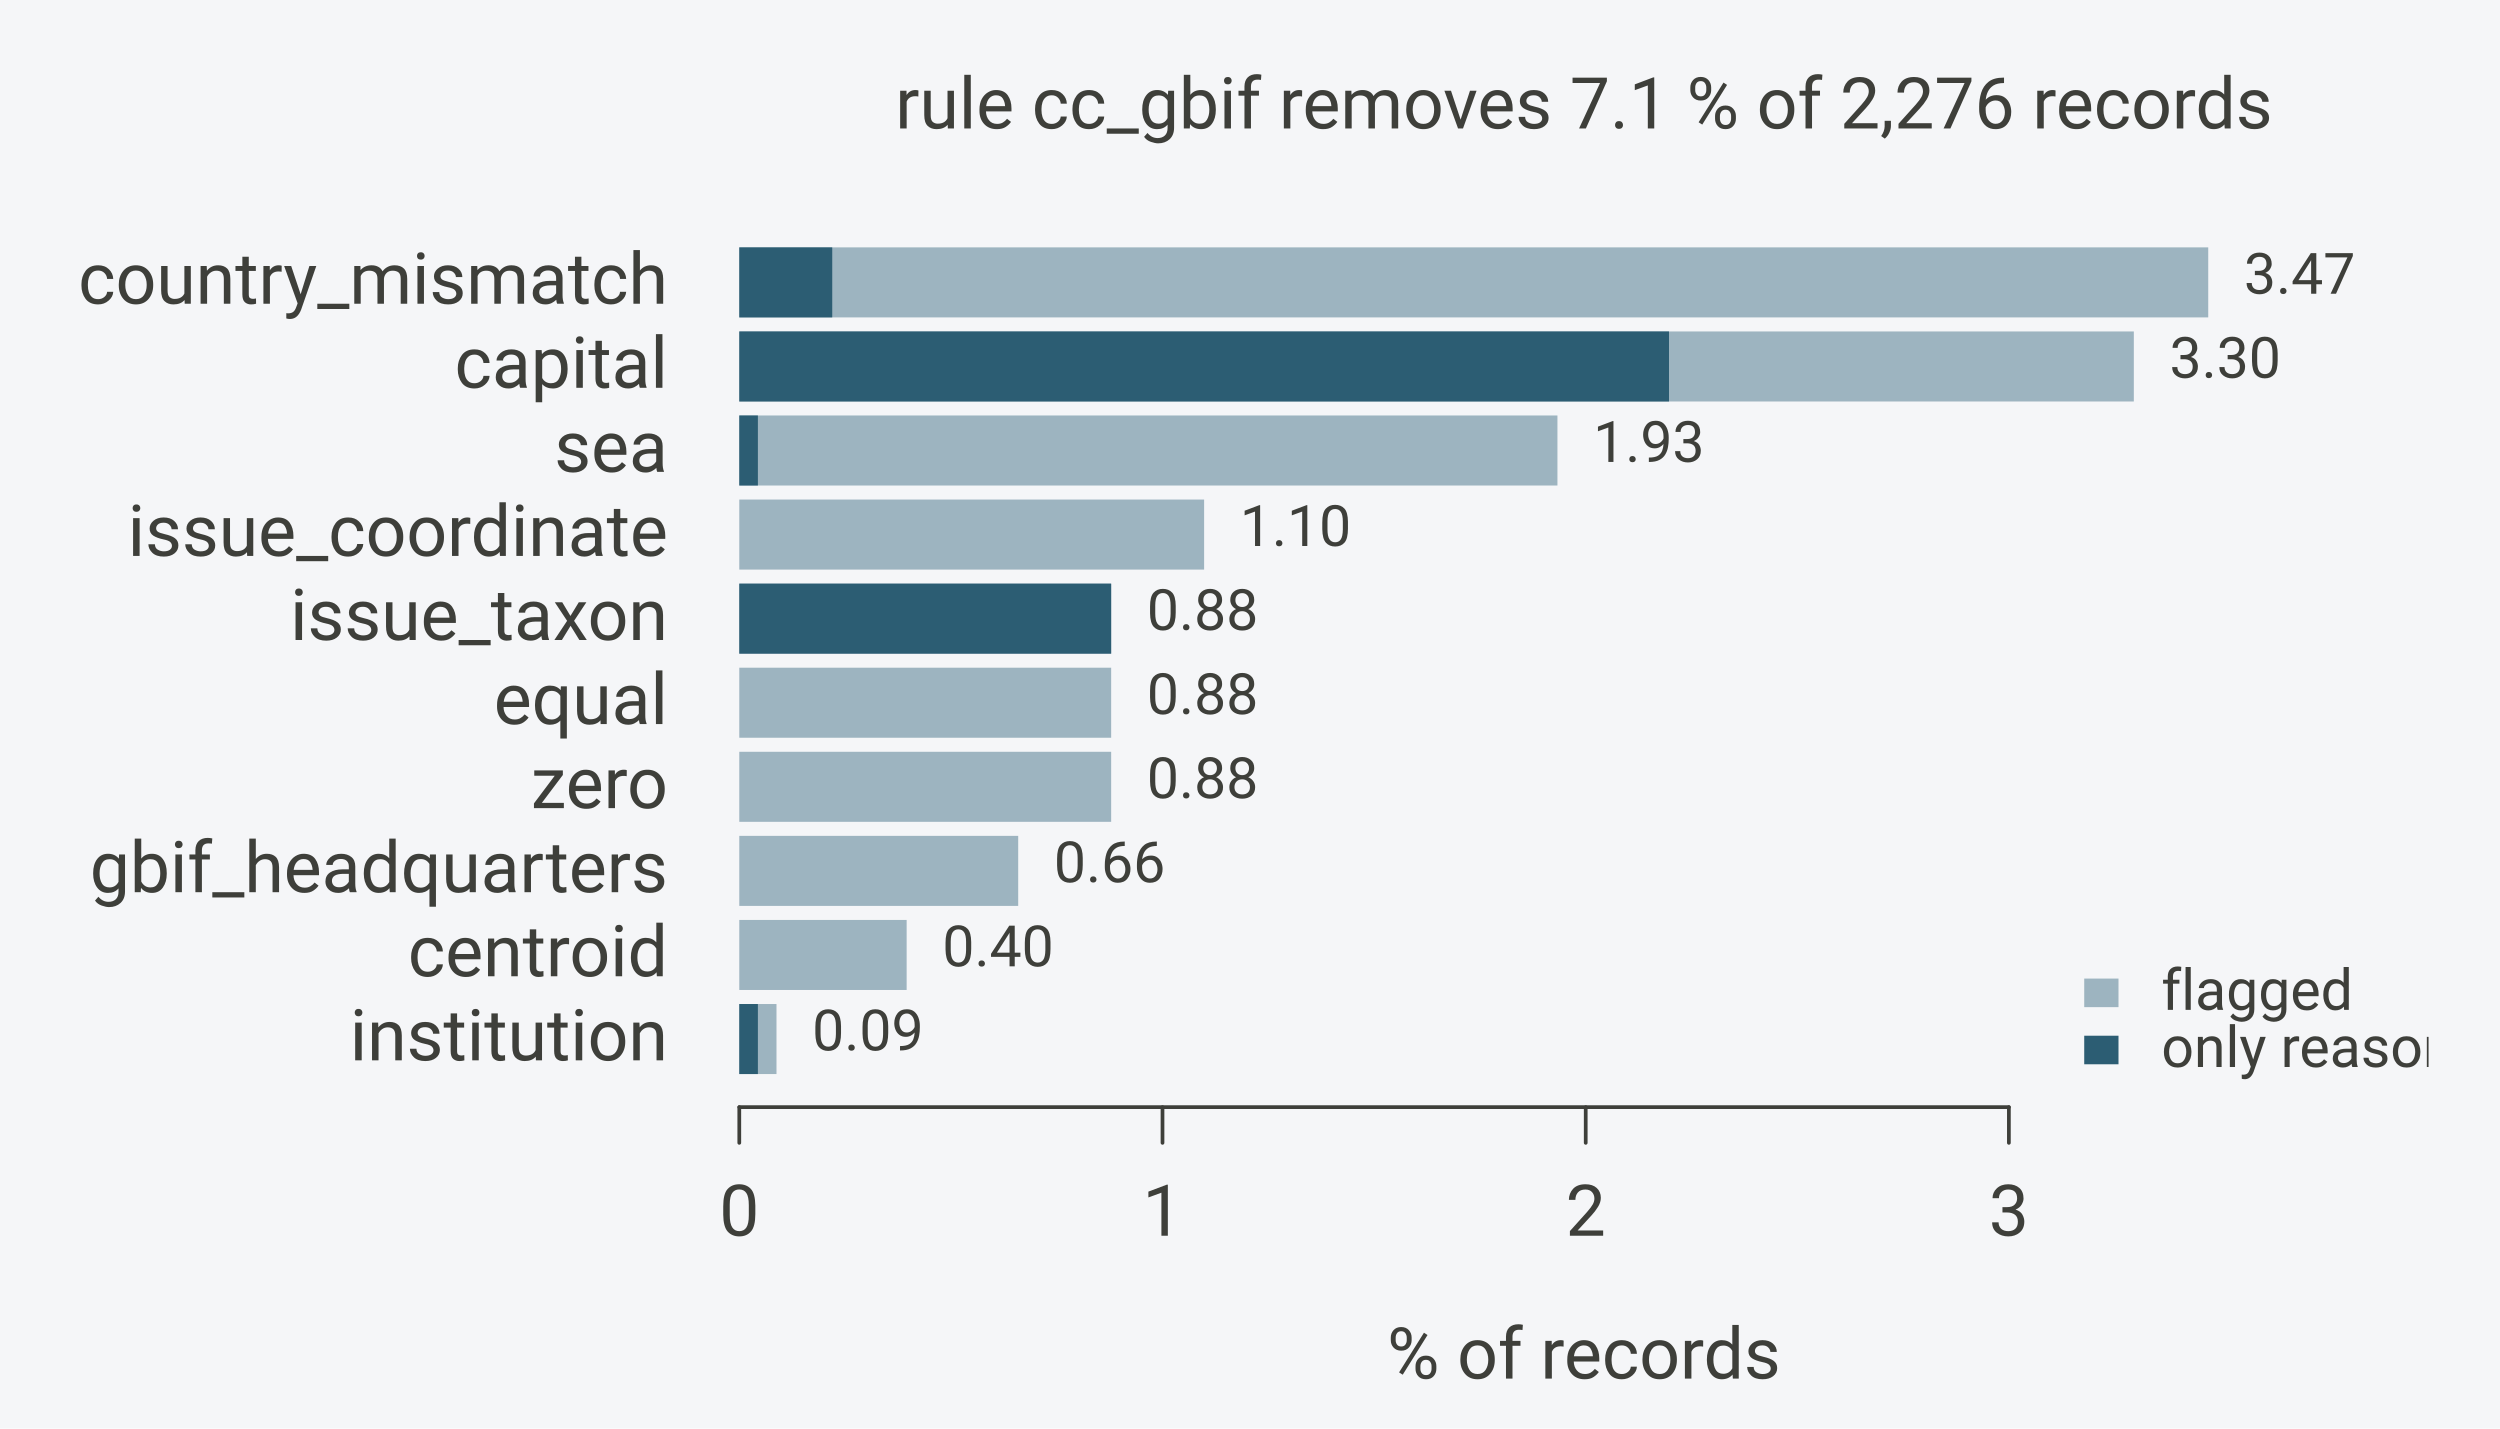
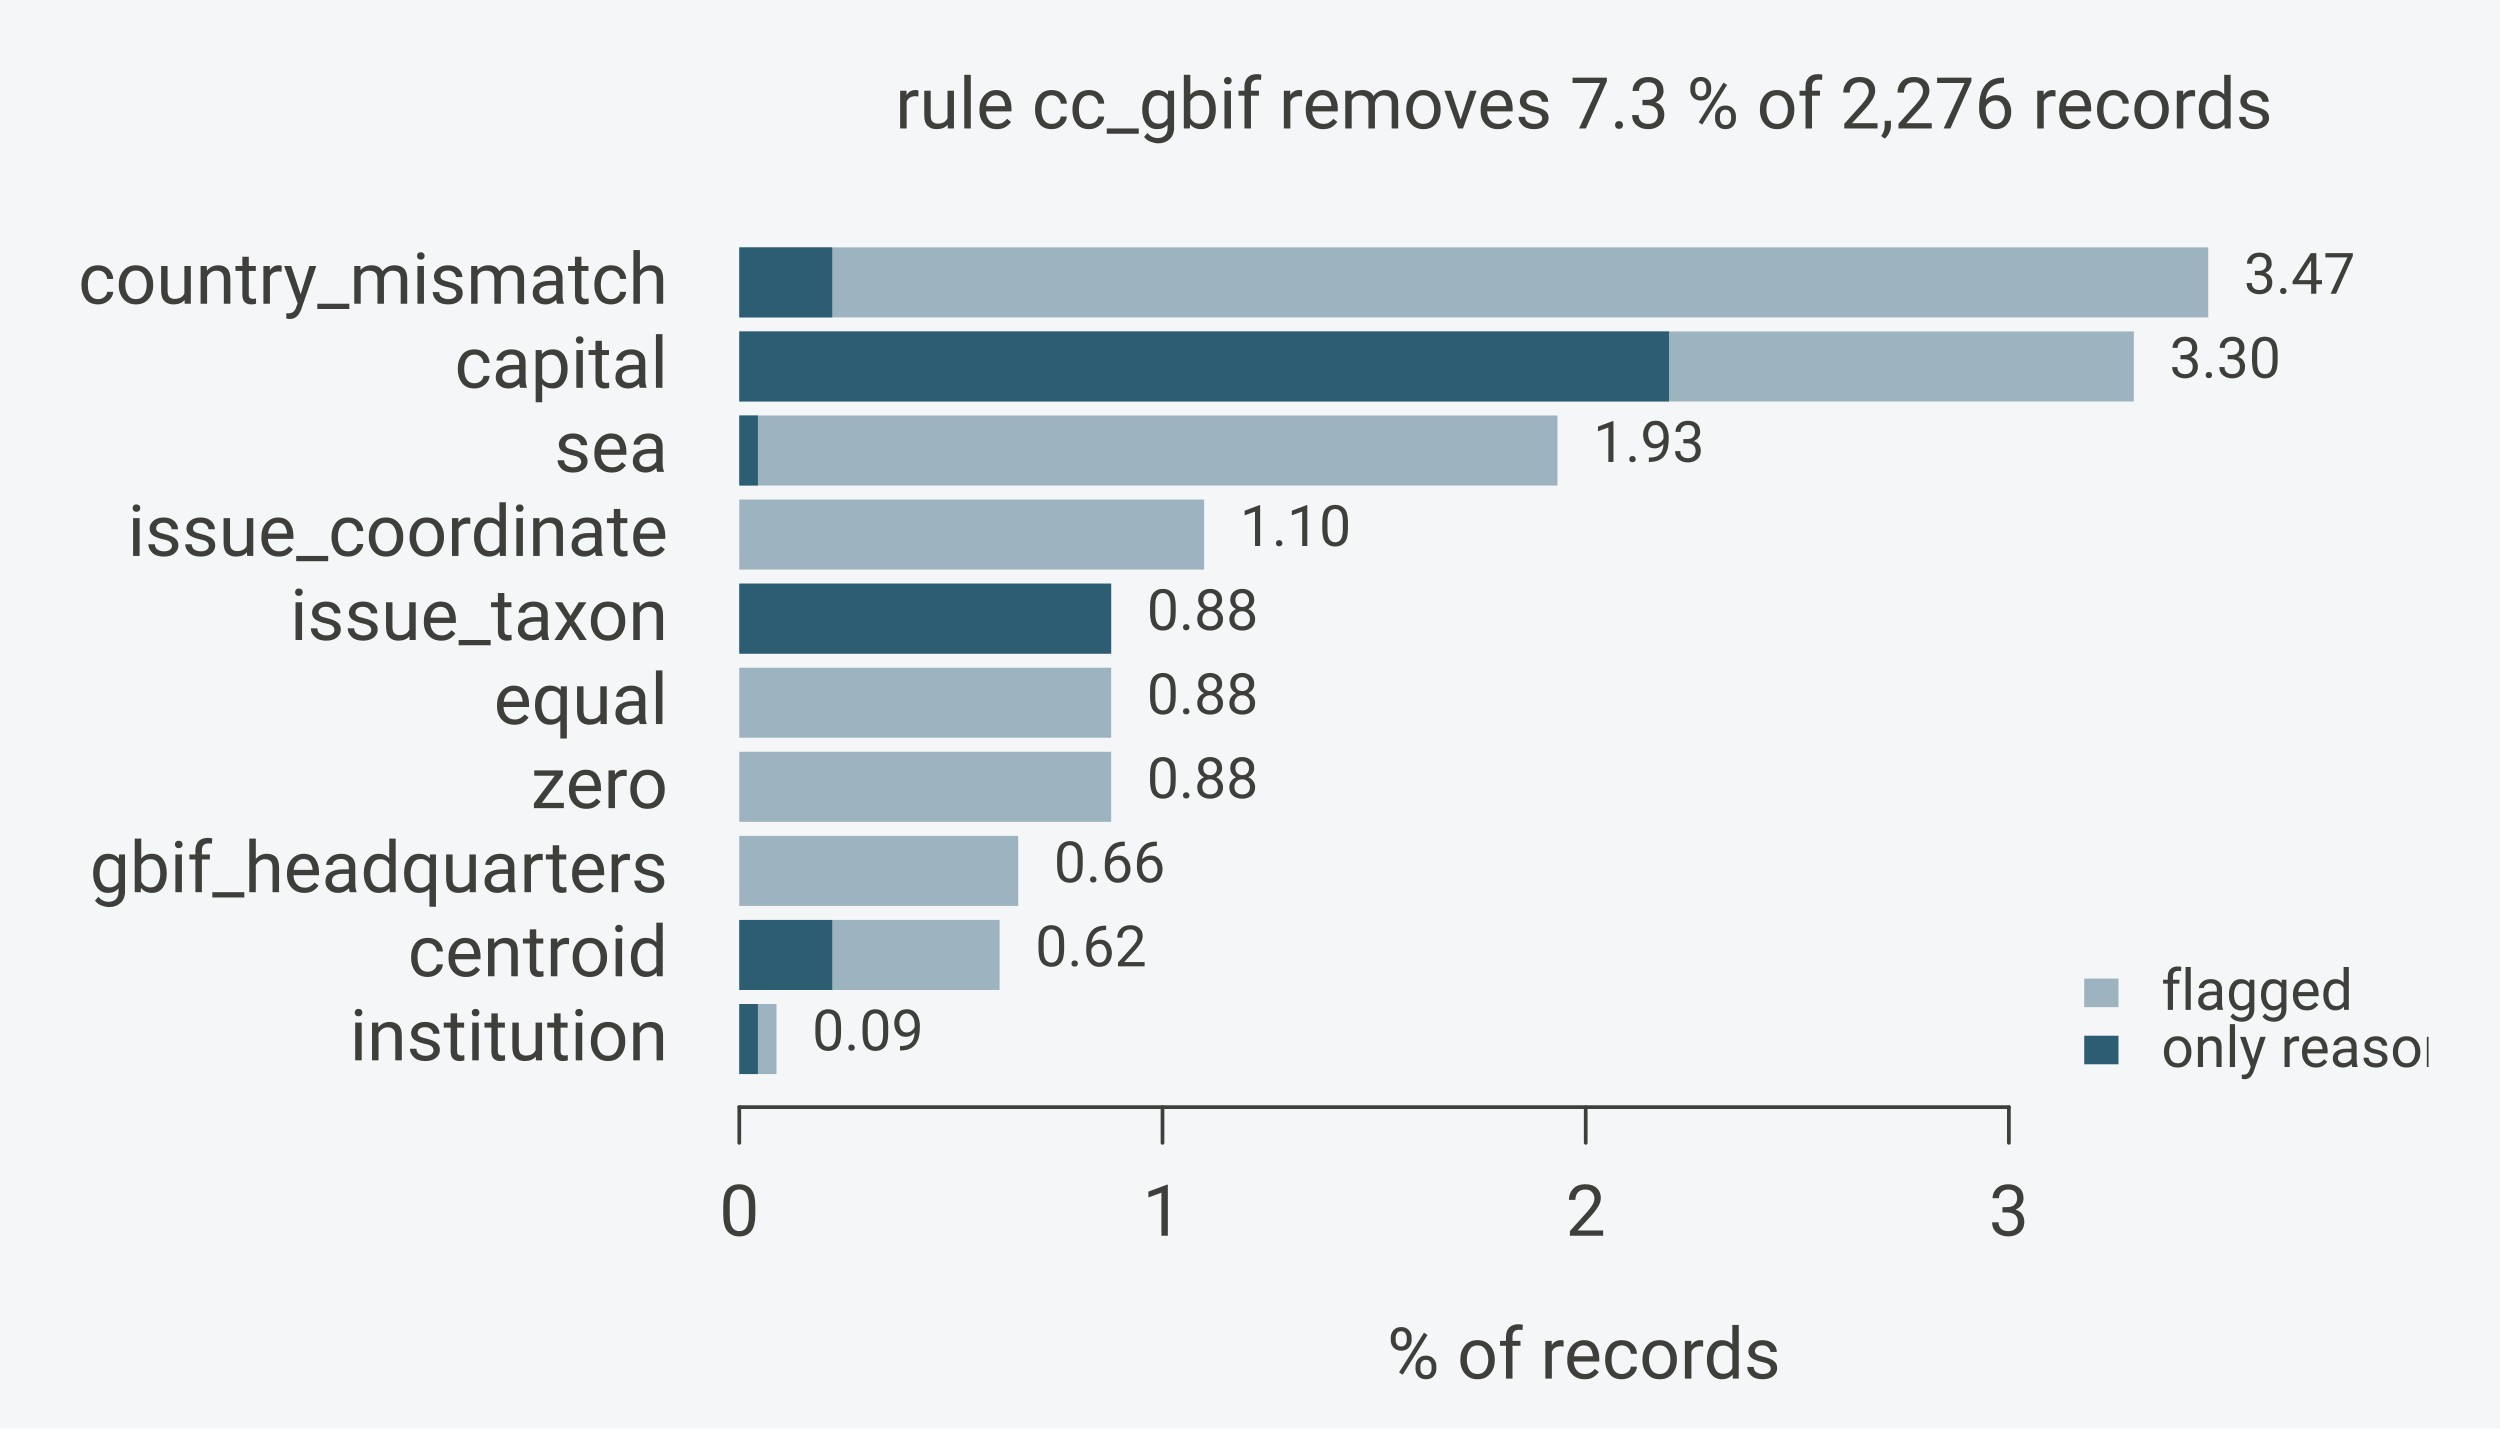
<svg xmlns="http://www.w3.org/2000/svg" width="504.00pt" height="288.00pt" viewBox="0 0 504.00 288.00">
  <g class="svglite">
    <defs>
      <style type="text/css">
    /* theme-aware-processed */
    .svglite line, .svglite polyline, .svglite polygon, .svglite path, .svglite circle {
      fill: none;
      stroke: #3E3F3A;
      stroke-linecap: round;
      stroke-linejoin: round;
      stroke-miterlimit: 10.00;
    }
    .svglite &gt; g &gt; rect {
      fill: none;
      stroke: #3E3F3A;
      stroke-linecap: round;
      stroke-linejoin: round;
      stroke-miterlimit: 10.00;
    }
    .svglite text {
      white-space: pre;
      fill: #3E3F3A;
    }
    .svglite g.glyphgroup path {
      fill: inherit;
      stroke: none;
    }
  </style>
    </defs>
    <rect width="100%" height="100%" style="stroke: none; fill: #F5F6F8;" />
    <defs>
      <clipPath id="cpMC4wMHw1MDQuMDB8MC4wMHwyODguMDA=">
        <rect x="0.00" y="0.00" width="504.00" height="288.00" />
      </clipPath>
    </defs>
    <g clip-path="url(#cpMC4wMHw1MDQuMDB8MC4wMHwyODguMDA=)">
      <rect x="149.04" y="202.41" width="7.50" height="14.12" style="stroke-width: 0.75; stroke: none; fill: #9DB4C0;" />
-       <rect x="149.04" y="185.46" width="33.74" height="14.12" style="stroke-width: 0.75; stroke: none; fill: #9DB4C0;" />
+       <rect x="149.04" y="185.46" width="52.48" height="14.12" style="stroke-width: 0.75; stroke: none; fill: #9DB4C0;" />
      <rect x="149.04" y="168.51" width="56.23" height="14.12" style="stroke-width: 0.75; stroke: none; fill: #9DB4C0;" />
      <rect x="149.04" y="151.56" width="74.97" height="14.12" style="stroke-width: 0.75; stroke: none; fill: #9DB4C0;" />
      <rect x="149.04" y="134.61" width="74.97" height="14.12" style="stroke-width: 0.75; stroke: none; fill: #9DB4C0;" />
      <rect x="149.04" y="117.66" width="74.97" height="14.12" style="stroke-width: 0.75; stroke: none; fill: #9DB4C0;" />
      <rect x="149.04" y="100.71" width="93.71" height="14.12" style="stroke-width: 0.75; stroke: none; fill: #9DB4C0;" />
      <rect x="149.04" y="83.76" width="164.94" height="14.12" style="stroke-width: 0.75; stroke: none; fill: #9DB4C0;" />
      <rect x="149.04" y="66.82" width="281.14" height="14.12" style="stroke-width: 0.75; stroke: none; fill: #9DB4C0;" />
      <rect x="149.04" y="49.87" width="296.14" height="14.12" style="stroke-width: 0.75; stroke: none; fill: #9DB4C0;" />
      <text x="134.64" y="213.77" text-anchor="end" style="font-size: 1.2em; font-family: &quot;Roboto&quot;, -apple-system, BlinkMacSystemFont, &quot;Segoe UI&quot;, system-ui, sans-serif;">institution</text>
      <text x="134.64" y="196.82" text-anchor="end" style="font-size: 1.2em; font-family: &quot;Roboto&quot;, -apple-system, BlinkMacSystemFont, &quot;Segoe UI&quot;, system-ui, sans-serif;">centroid</text>
      <text x="134.64" y="179.87" text-anchor="end" style="font-size: 1.2em; font-family: &quot;Roboto&quot;, -apple-system, BlinkMacSystemFont, &quot;Segoe UI&quot;, system-ui, sans-serif;">gbif_headquarters</text>
      <text x="134.64" y="162.92" text-anchor="end" style="font-size: 1.2em; font-family: &quot;Roboto&quot;, -apple-system, BlinkMacSystemFont, &quot;Segoe UI&quot;, system-ui, sans-serif;">zero</text>
      <text x="134.64" y="145.97" text-anchor="end" style="font-size: 1.2em; font-family: &quot;Roboto&quot;, -apple-system, BlinkMacSystemFont, &quot;Segoe UI&quot;, system-ui, sans-serif;">equal</text>
      <text x="134.64" y="129.02" text-anchor="end" style="font-size: 1.2em; font-family: &quot;Roboto&quot;, -apple-system, BlinkMacSystemFont, &quot;Segoe UI&quot;, system-ui, sans-serif;">issue_taxon</text>
      <text x="134.64" y="112.07" text-anchor="end" style="font-size: 1.2em; font-family: &quot;Roboto&quot;, -apple-system, BlinkMacSystemFont, &quot;Segoe UI&quot;, system-ui, sans-serif;">issue_coordinate</text>
      <text x="134.64" y="95.13" text-anchor="end" style="font-size: 1.2em; font-family: &quot;Roboto&quot;, -apple-system, BlinkMacSystemFont, &quot;Segoe UI&quot;, system-ui, sans-serif;">sea</text>
      <text x="134.64" y="78.18" text-anchor="end" style="font-size: 1.2em; font-family: &quot;Roboto&quot;, -apple-system, BlinkMacSystemFont, &quot;Segoe UI&quot;, system-ui, sans-serif;">capital</text>
      <text x="134.64" y="61.23" text-anchor="end" style="font-size: 1.2em; font-family: &quot;Roboto&quot;, -apple-system, BlinkMacSystemFont, &quot;Segoe UI&quot;, system-ui, sans-serif;">country_mismatch</text>
      <text x="319.32" y="277.92" text-anchor="middle" style="font-size: 1.2em; font-family: &quot;Roboto&quot;, -apple-system, BlinkMacSystemFont, &quot;Segoe UI&quot;, system-ui, sans-serif;">% of records</text>
      <line x1="149.04" y1="223.20" x2="404.99" y2="223.20" style="stroke-width: 0.75;" />
      <line x1="149.04" y1="223.20" x2="149.04" y2="230.40" style="stroke-width: 0.75;" />
      <line x1="234.36" y1="223.20" x2="234.36" y2="230.40" style="stroke-width: 0.75;" />
      <line x1="319.68" y1="223.20" x2="319.68" y2="230.40" style="stroke-width: 0.75;" />
      <line x1="404.99" y1="223.20" x2="404.99" y2="230.40" style="stroke-width: 0.75;" />
      <text x="149.04" y="249.12" text-anchor="middle" style="font-size: 1.2em; font-family: &quot;Roboto&quot;, -apple-system, BlinkMacSystemFont, &quot;Segoe UI&quot;, system-ui, sans-serif;">0</text>
      <text x="234.36" y="249.12" text-anchor="middle" style="font-size: 1.2em; font-family: &quot;Roboto&quot;, -apple-system, BlinkMacSystemFont, &quot;Segoe UI&quot;, system-ui, sans-serif;">1</text>
      <text x="319.68" y="249.12" text-anchor="middle" style="font-size: 1.2em; font-family: &quot;Roboto&quot;, -apple-system, BlinkMacSystemFont, &quot;Segoe UI&quot;, system-ui, sans-serif;">2</text>
      <text x="404.99" y="249.12" text-anchor="middle" style="font-size: 1.2em; font-family: &quot;Roboto&quot;, -apple-system, BlinkMacSystemFont, &quot;Segoe UI&quot;, system-ui, sans-serif;">3</text>
      <rect x="149.04" y="202.41" width="3.75" height="14.12" style="stroke-width: 0.75; stroke: none; fill: #2C5D73;" />
-       <rect x="149.04" y="185.46" width="0.00" height="14.12" style="stroke-width: 0.75; stroke: none; fill: #2C5D73;" />
+       <rect x="149.04" y="185.46" width="18.74" height="14.12" style="stroke-width: 0.75; stroke: none; fill: #2C5D73;" />
      <rect x="149.04" y="168.51" width="0.00" height="14.12" style="stroke-width: 0.75; stroke: none; fill: #2C5D73;" />
      <rect x="149.04" y="151.56" width="0.00" height="14.12" style="stroke-width: 0.75; stroke: none; fill: #2C5D73;" />
      <rect x="149.04" y="134.61" width="0.00" height="14.12" style="stroke-width: 0.75; stroke: none; fill: #2C5D73;" />
      <rect x="149.04" y="117.66" width="74.97" height="14.12" style="stroke-width: 0.75; stroke: none; fill: #2C5D73;" />
      <rect x="149.04" y="100.71" width="0.00" height="14.12" style="stroke-width: 0.75; stroke: none; fill: #2C5D73;" />
      <rect x="149.04" y="83.76" width="3.75" height="14.12" style="stroke-width: 0.75; stroke: none; fill: #2C5D73;" />
      <rect x="149.04" y="66.82" width="187.43" height="14.12" style="stroke-width: 0.75; stroke: none; fill: #2C5D73;" />
      <rect x="149.04" y="49.87" width="18.74" height="14.12" style="stroke-width: 0.75; stroke: none; fill: #2C5D73;" />
      <text x="163.74" y="211.76" style="font-size: 0.96em; font-family: &quot;Roboto&quot;, -apple-system, BlinkMacSystemFont, &quot;Segoe UI&quot;, system-ui, sans-serif;">0.09</text>
-       <text x="189.98" y="194.81" style="font-size: 0.96em; font-family: &quot;Roboto&quot;, -apple-system, BlinkMacSystemFont, &quot;Segoe UI&quot;, system-ui, sans-serif;">0.40</text>
+       <text x="208.72" y="194.81" style="font-size: 0.96em; font-family: &quot;Roboto&quot;, -apple-system, BlinkMacSystemFont, &quot;Segoe UI&quot;, system-ui, sans-serif;">0.62</text>
      <text x="212.47" y="177.86" style="font-size: 0.96em; font-family: &quot;Roboto&quot;, -apple-system, BlinkMacSystemFont, &quot;Segoe UI&quot;, system-ui, sans-serif;">0.66</text>
      <text x="231.21" y="160.91" style="font-size: 0.96em; font-family: &quot;Roboto&quot;, -apple-system, BlinkMacSystemFont, &quot;Segoe UI&quot;, system-ui, sans-serif;">0.88</text>
      <text x="231.21" y="143.96" style="font-size: 0.96em; font-family: &quot;Roboto&quot;, -apple-system, BlinkMacSystemFont, &quot;Segoe UI&quot;, system-ui, sans-serif;">0.88</text>
      <text x="231.21" y="127.01" style="font-size: 0.96em; font-family: &quot;Roboto&quot;, -apple-system, BlinkMacSystemFont, &quot;Segoe UI&quot;, system-ui, sans-serif;">0.88</text>
      <text x="249.95" y="110.07" style="font-size: 0.96em; font-family: &quot;Roboto&quot;, -apple-system, BlinkMacSystemFont, &quot;Segoe UI&quot;, system-ui, sans-serif;">1.10</text>
      <text x="321.18" y="93.12" style="font-size: 0.96em; font-family: &quot;Roboto&quot;, -apple-system, BlinkMacSystemFont, &quot;Segoe UI&quot;, system-ui, sans-serif;">1.93</text>
      <text x="437.38" y="76.17" style="font-size: 0.96em; font-family: &quot;Roboto&quot;, -apple-system, BlinkMacSystemFont, &quot;Segoe UI&quot;, system-ui, sans-serif;">3.30</text>
      <text x="452.38" y="59.22" style="font-size: 0.96em; font-family: &quot;Roboto&quot;, -apple-system, BlinkMacSystemFont, &quot;Segoe UI&quot;, system-ui, sans-serif;">3.47</text>
-       <text x="319.32" y="25.90" text-anchor="middle" style="font-size: 1.2em; font-family: &quot;Roboto&quot;, -apple-system, BlinkMacSystemFont, &quot;Segoe UI&quot;, system-ui, sans-serif;">rule cc_gbif removes 7.1 % of 2,276 records</text>
+       <text x="319.32" y="25.90" text-anchor="middle" style="font-size: 1.2em; font-family: &quot;Roboto&quot;, -apple-system, BlinkMacSystemFont, &quot;Segoe UI&quot;, system-ui, sans-serif;">rule cc_gbif removes 7.3 % of 2,276 records</text>
    </g>
    <defs>
      <clipPath id="cpMTQ5LjA0fDQ4OS42MHw0My4yMHwyMjMuMjA=">
        <rect x="149.04" y="43.20" width="340.56" height="180.00" />
      </clipPath>
    </defs>
    <g clip-path="url(#cpMTQ5LjA0fDQ4OS42MHw0My4yMHwyMjMuMjA=)">
      <rect x="420.18" y="197.28" width="6.91" height="5.76" style="stroke-width: 0.75; stroke: none; fill: #9DB4C0;" />
      <rect x="420.18" y="208.80" width="6.91" height="5.76" style="stroke-width: 0.75; stroke: none; fill: #2C5D73;" />
      <text x="435.73" y="203.59" style="font-size: 0.96em; font-family: &quot;Roboto&quot;, -apple-system, BlinkMacSystemFont, &quot;Segoe UI&quot;, system-ui, sans-serif;">flagged</text>
      <text x="435.73" y="215.11" style="font-size: 0.96em; font-family: &quot;Roboto&quot;, -apple-system, BlinkMacSystemFont, &quot;Segoe UI&quot;, system-ui, sans-serif;">only reason</text>
    </g>
  </g>
</svg>
